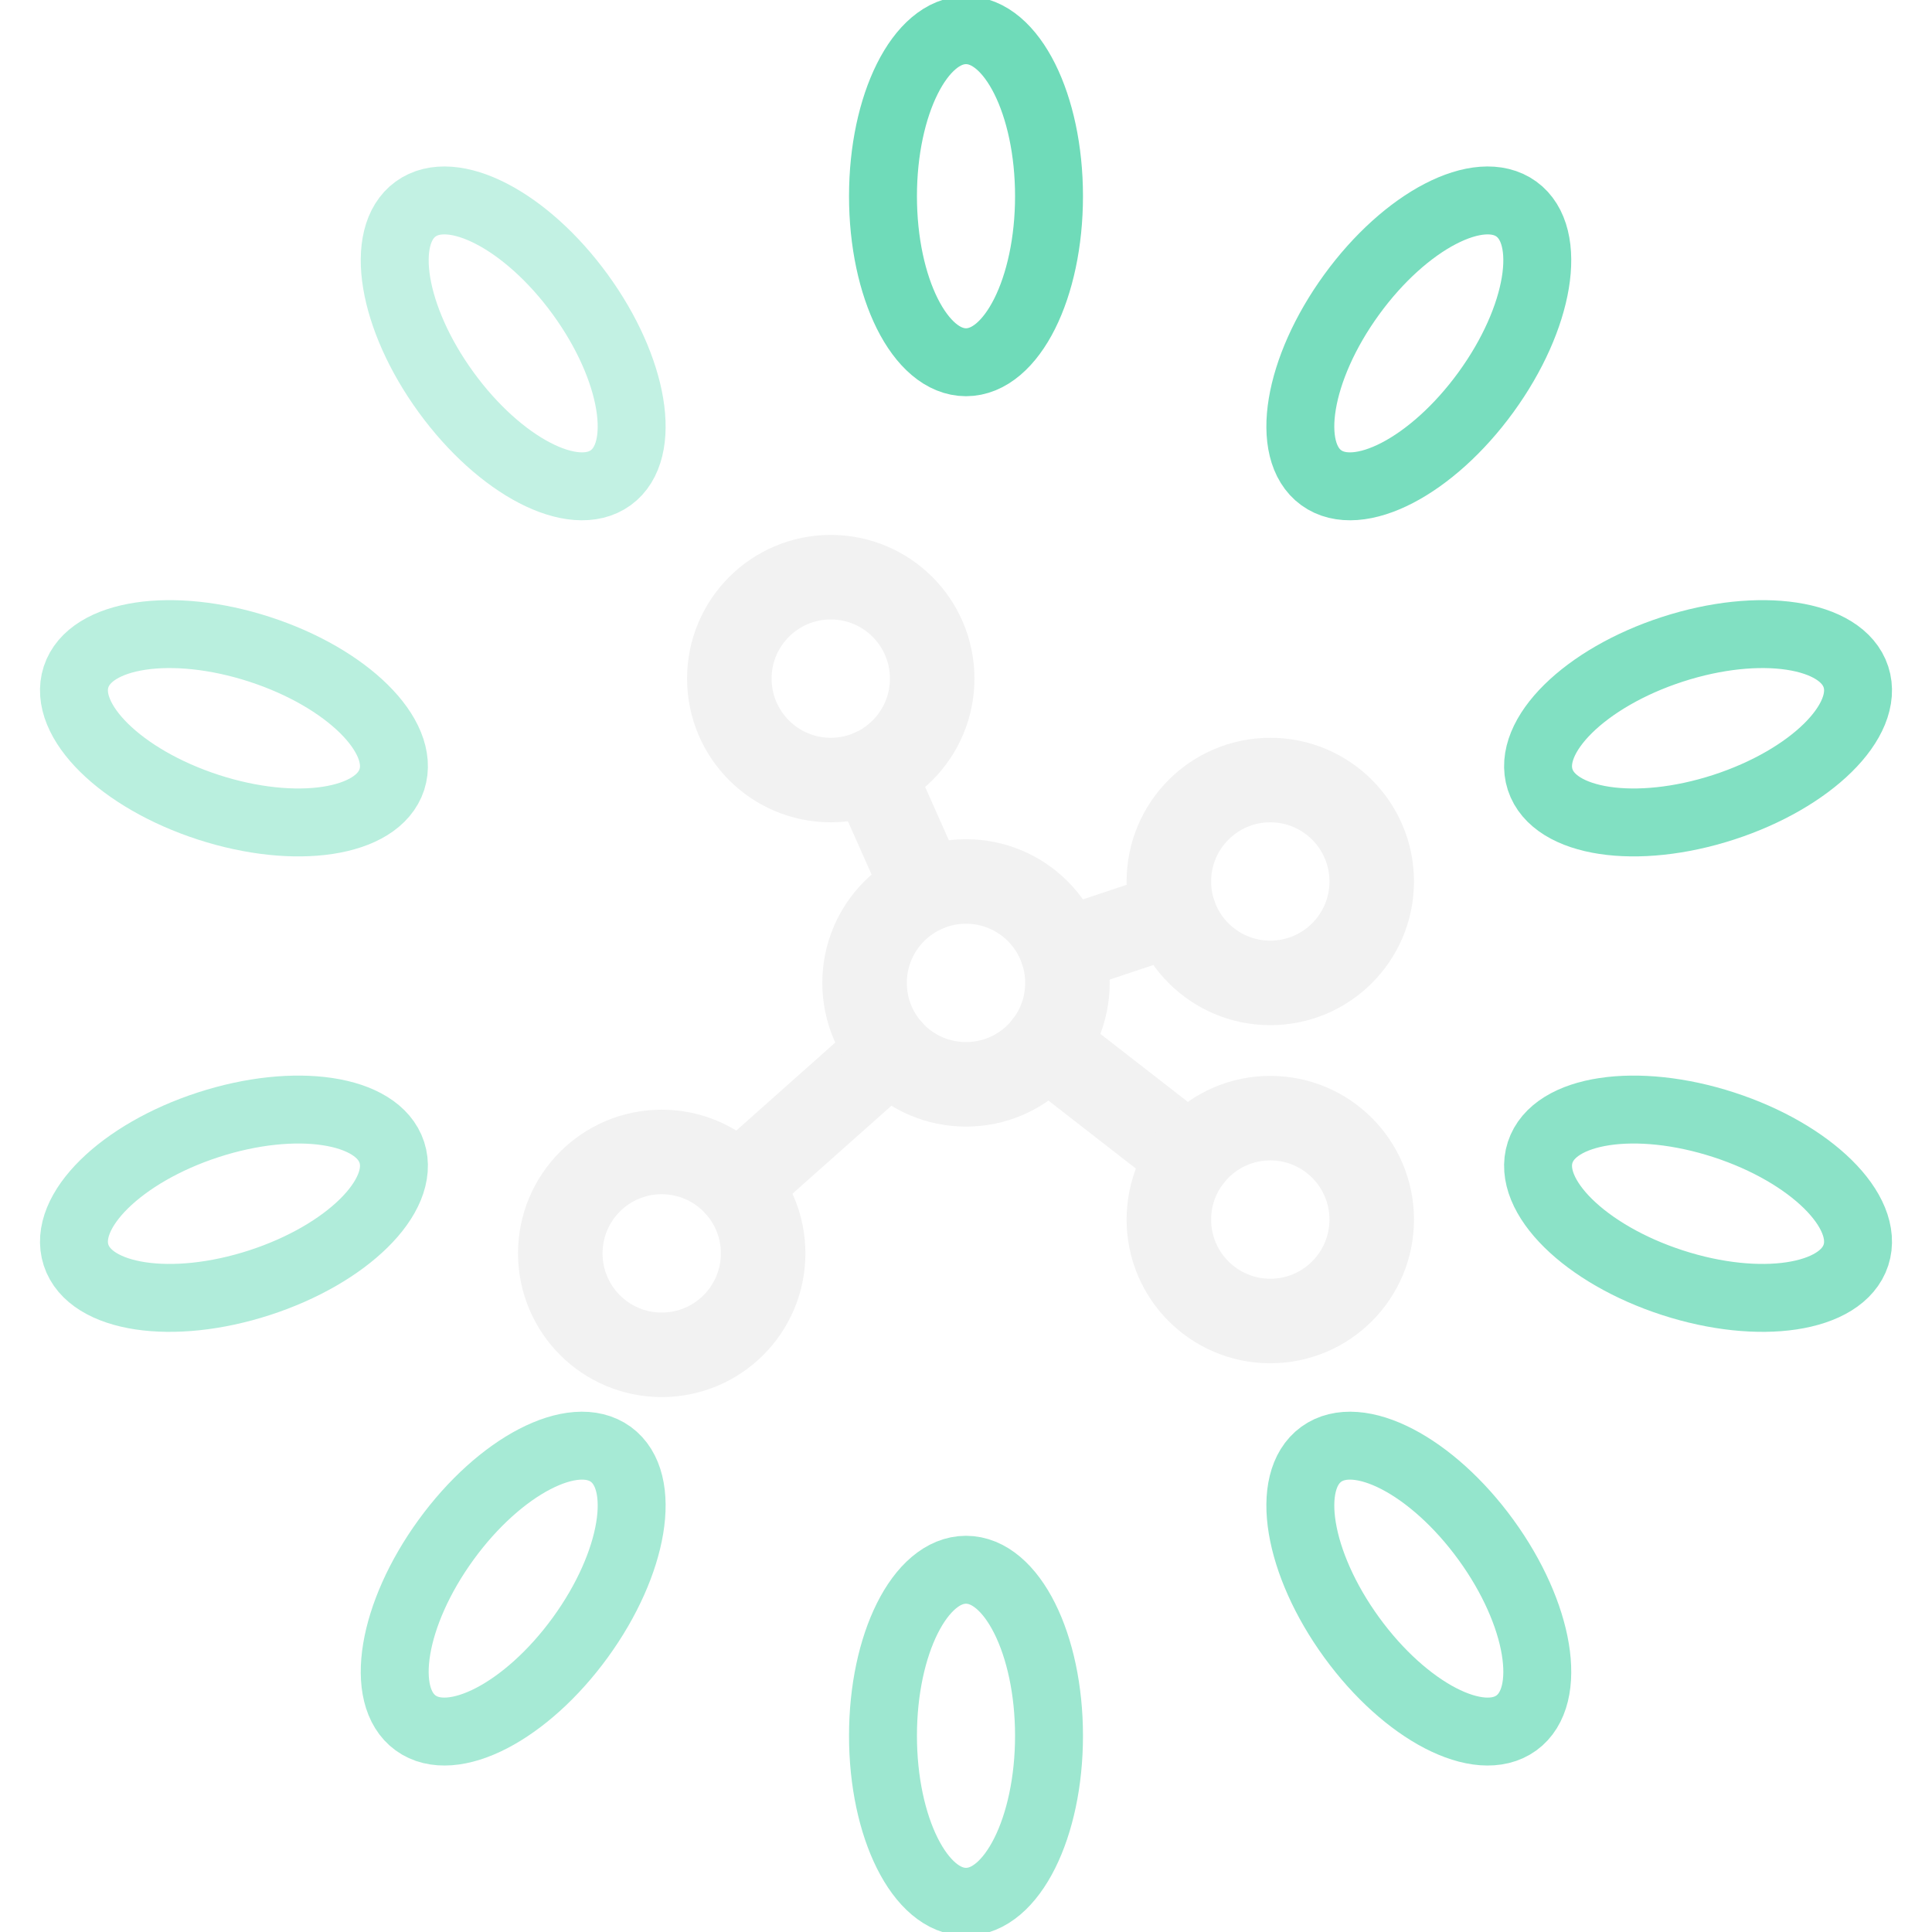
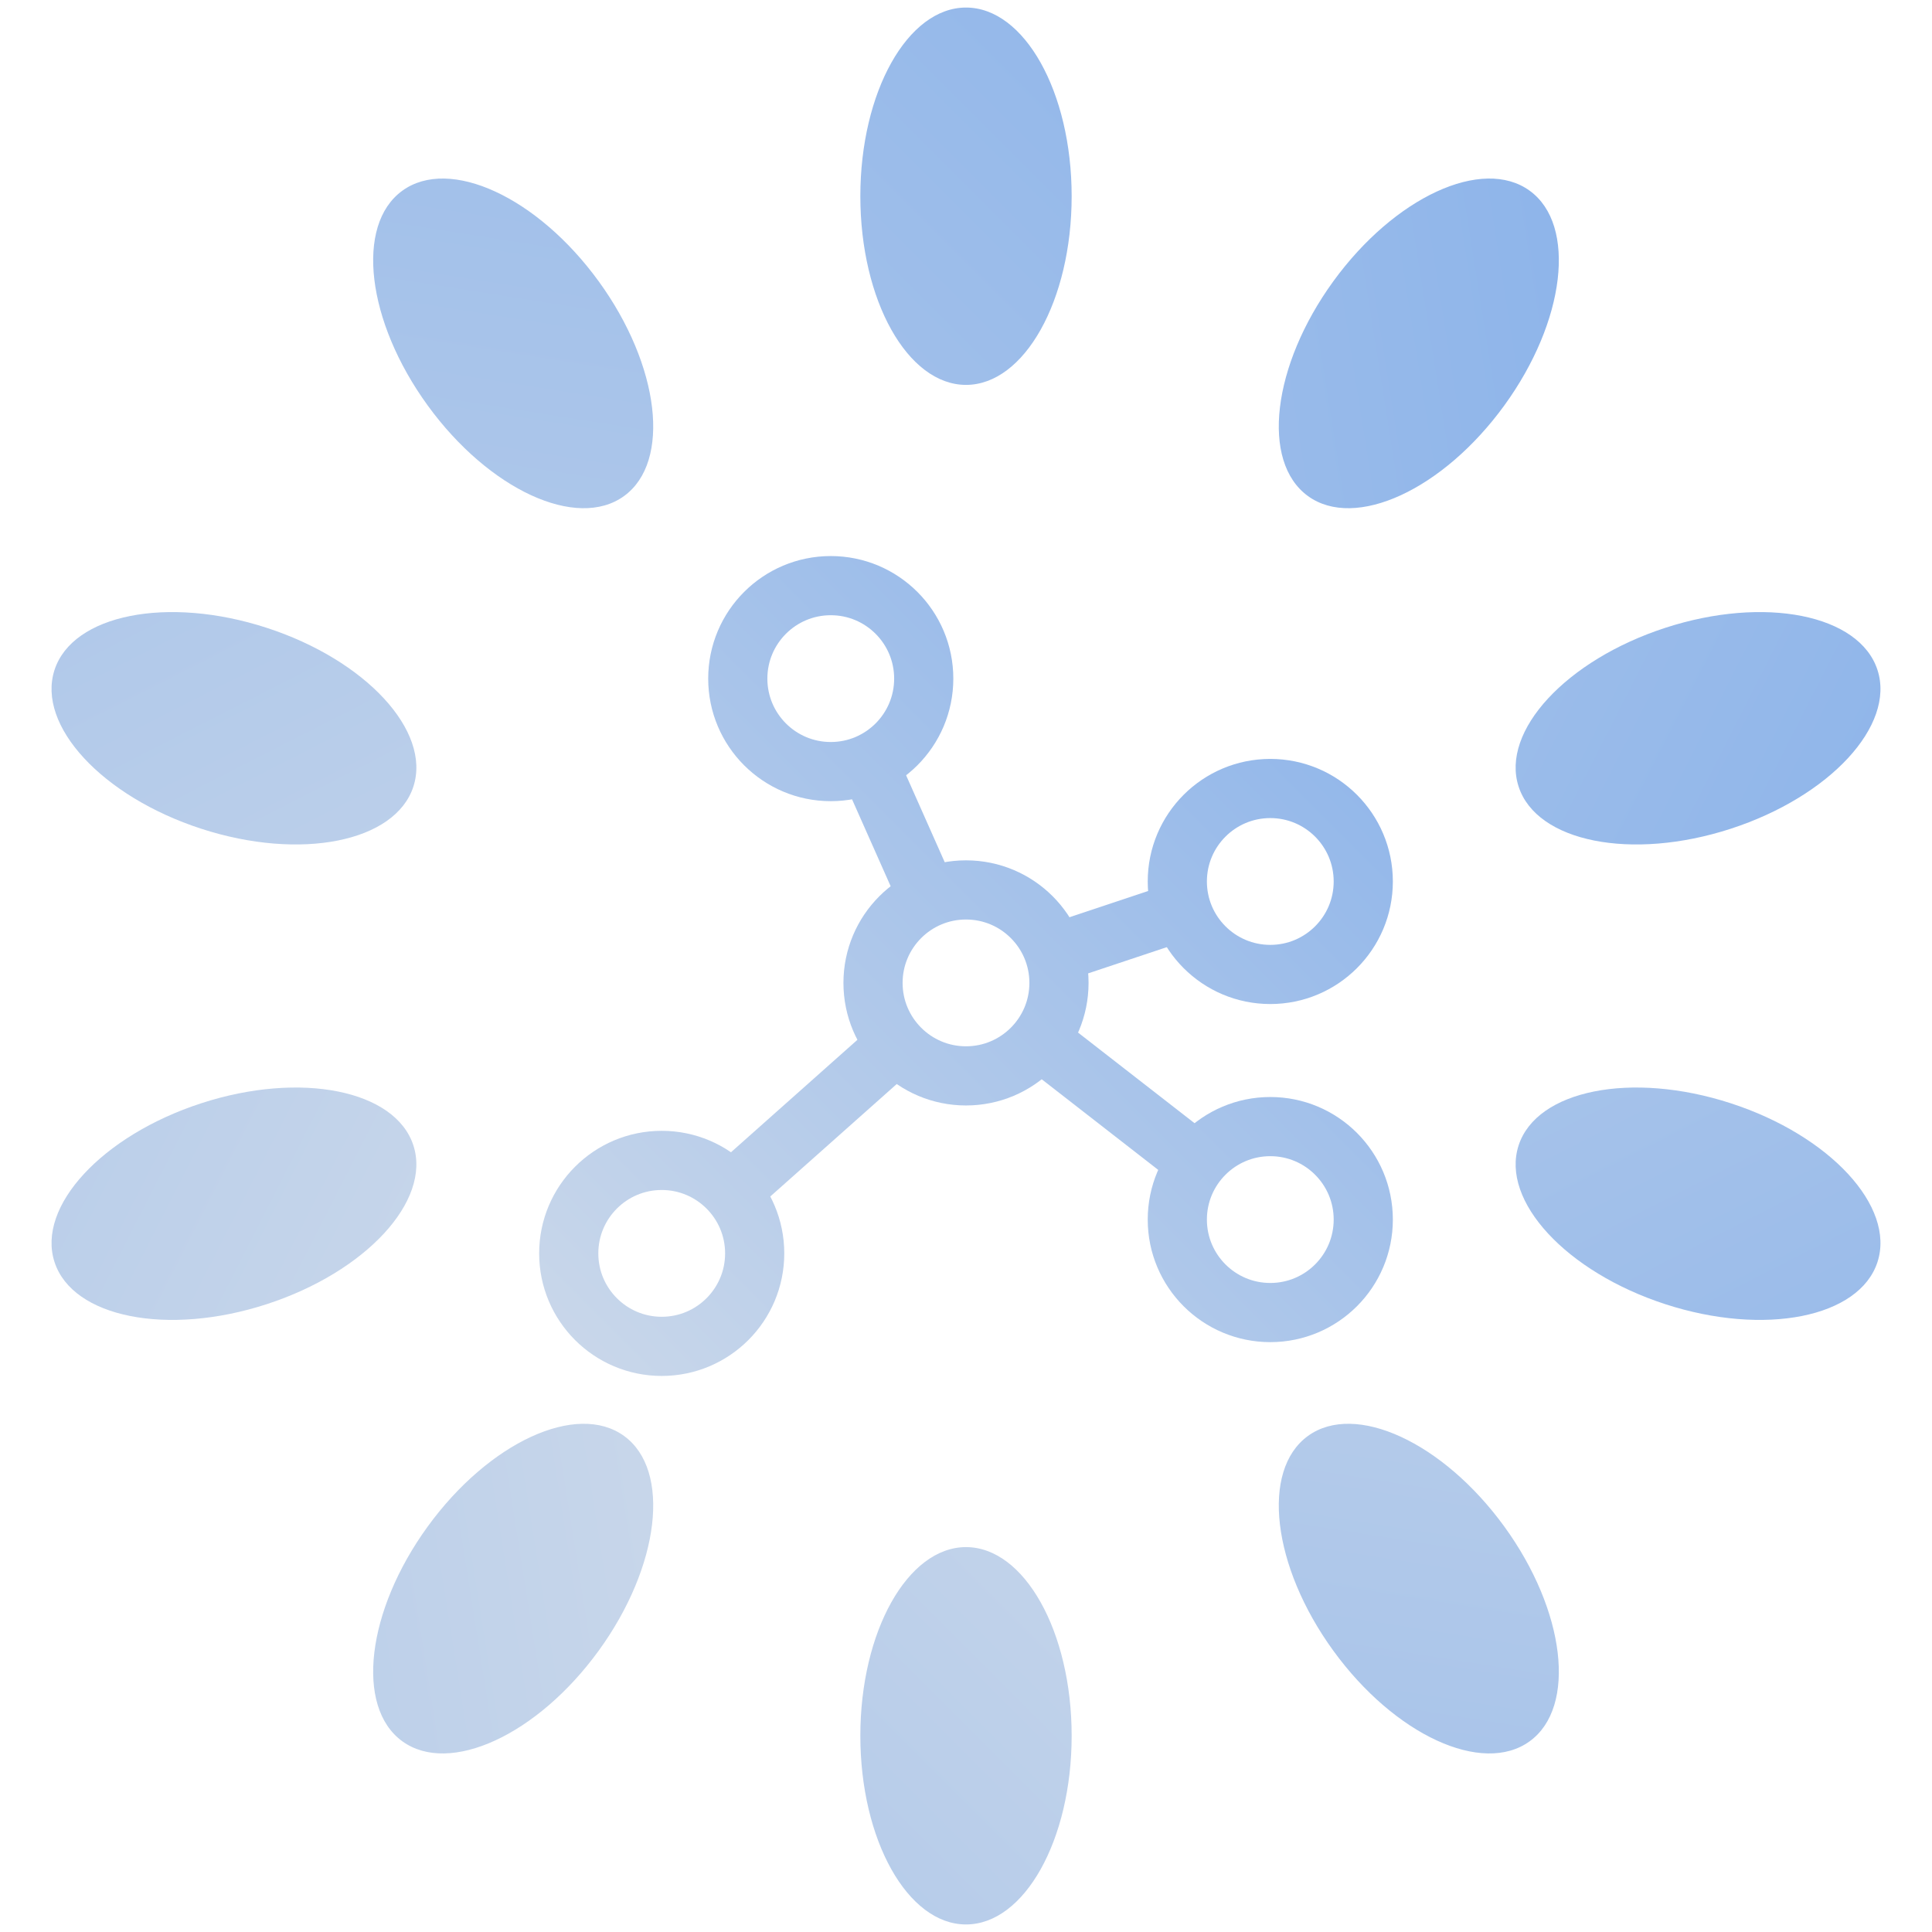
<svg xmlns="http://www.w3.org/2000/svg" viewBox="0 0 256 256" width="256" height="256" role="img" aria-label="comindly">
-   <ellipse cx="128.0" cy="26.0" rx="11" ry="22" transform="rotate(0 128.0 26.0)" fill="none" stroke="#6FDBB9" stroke-width="9" />
-   <ellipse cx="188.0" cy="45.5" rx="11" ry="22" transform="rotate(36 188.0 45.5)" fill="none" stroke="#78DDBE" stroke-width="9" />
-   <ellipse cx="225.0" cy="96.5" rx="11" ry="22" transform="rotate(72 225.0 96.5)" fill="none" stroke="#81E0C2" stroke-width="9" />
-   <ellipse cx="225.0" cy="159.5" rx="11" ry="22" transform="rotate(108 225.0 159.5)" fill="none" stroke="#8BE2C7" stroke-width="9" />
-   <ellipse cx="188.0" cy="210.5" rx="11" ry="22" transform="rotate(144 188.0 210.5)" fill="none" stroke="#94E5CC" stroke-width="9" />
-   <ellipse cx="128.0" cy="230.0" rx="11" ry="22" transform="rotate(180 128.0 230.0)" fill="none" stroke="#9DE7D0" stroke-width="9" />
-   <ellipse cx="68.0" cy="210.5" rx="11" ry="22" transform="rotate(216 68.0 210.5)" fill="none" stroke="#A6EAD5" stroke-width="9" />
-   <ellipse cx="31.0" cy="159.5" rx="11" ry="22" transform="rotate(252 31.0 159.5)" fill="none" stroke="#B0ECDA" stroke-width="9" />
-   <ellipse cx="31.0" cy="96.5" rx="11" ry="22" transform="rotate(288 31.0 96.5)" fill="none" stroke="#B9EFDE" stroke-width="9" />
-   <ellipse cx="68.0" cy="45.5" rx="11" ry="22" transform="rotate(324 68.0 45.5)" fill="none" stroke="#C2F1E3" stroke-width="9" />
-   <g transform="translate(128 128) scale(0.56) translate(-128 -124)" fill="none" stroke="#F2F2F2" stroke-linecap="round" stroke-linejoin="round" stroke-width="20">
+   <defs>
+     <linearGradient id="cm-dark" gradientUnits="userSpaceOnUse" x1="218.5" y1="37.5" x2="37.5" y2="218.5">
+       <stop offset="0" stop-color="#8DB4EA" />
+       <stop offset="1" stop-color="#C9D7EA" />
+     </linearGradient>
+   </defs>
+   <ellipse cx="128.0" cy="26.0" rx="14" ry="25" transform="rotate(0 128.0 26.0)" fill="url(#cm-dark)" />
+   <ellipse cx="188.0" cy="45.5" rx="14" ry="25" transform="rotate(36 188.0 45.5)" fill="url(#cm-dark)" />
+   <ellipse cx="225.0" cy="96.5" rx="14" ry="25" transform="rotate(72 225.0 96.5)" fill="url(#cm-dark)" />
+   <ellipse cx="225.0" cy="159.5" rx="14" ry="25" transform="rotate(108 225.0 159.5)" fill="url(#cm-dark)" />
+   <ellipse cx="188.0" cy="210.5" rx="14" ry="25" transform="rotate(144 188.0 210.5)" fill="url(#cm-dark)" />
+   <ellipse cx="128.0" cy="230.0" rx="14" ry="25" transform="rotate(180 128.0 230.0)" fill="url(#cm-dark)" />
+   <ellipse cx="68.0" cy="210.5" rx="14" ry="25" transform="rotate(216 68.0 210.5)" fill="url(#cm-dark)" />
+   <ellipse cx="31.0" cy="159.5" rx="14" ry="25" transform="rotate(252 31.0 159.5)" fill="url(#cm-dark)" />
+   <ellipse cx="31.0" cy="96.5" rx="14" ry="25" transform="rotate(288 31.0 96.5)" fill="url(#cm-dark)" />
+   <ellipse cx="68.0" cy="45.5" rx="14" ry="25" transform="rotate(324 68.0 45.5)" fill="url(#cm-dark)" />
+   <g transform="translate(128 128) scale(0.56) translate(-128 -124)" fill="none" stroke="url(#cm-dark)" stroke-linecap="round" stroke-linejoin="round" stroke-width="14">
    <line x1="177.23" y1="111.59" x2="150.77" y2="120.41" />
    <line x1="181.06" y1="169.27" x2="146.94" y2="142.73" />
    <line x1="110.06" y1="143.94" x2="73.94" y2="176.06" />
    <line x1="118.25" y1="106.07" x2="105.75" y2="77.93" />
-     <circle cx="128" cy="128" r="24" />
-     <circle cx="200" cy="104" r="24" />
-     <circle cx="200" cy="184" r="24" />
-     <circle cx="56" cy="192" r="24" />
-     <circle cx="96" cy="56" r="24" />
+     <circle cx="128" cy="128" r="22" />
+     <circle cx="200" cy="104" r="22" />
+     <circle cx="200" cy="184" r="22" />
+     <circle cx="56" cy="192" r="22" />
+     <circle cx="96" cy="56" r="22" />
  </g>
</svg>
